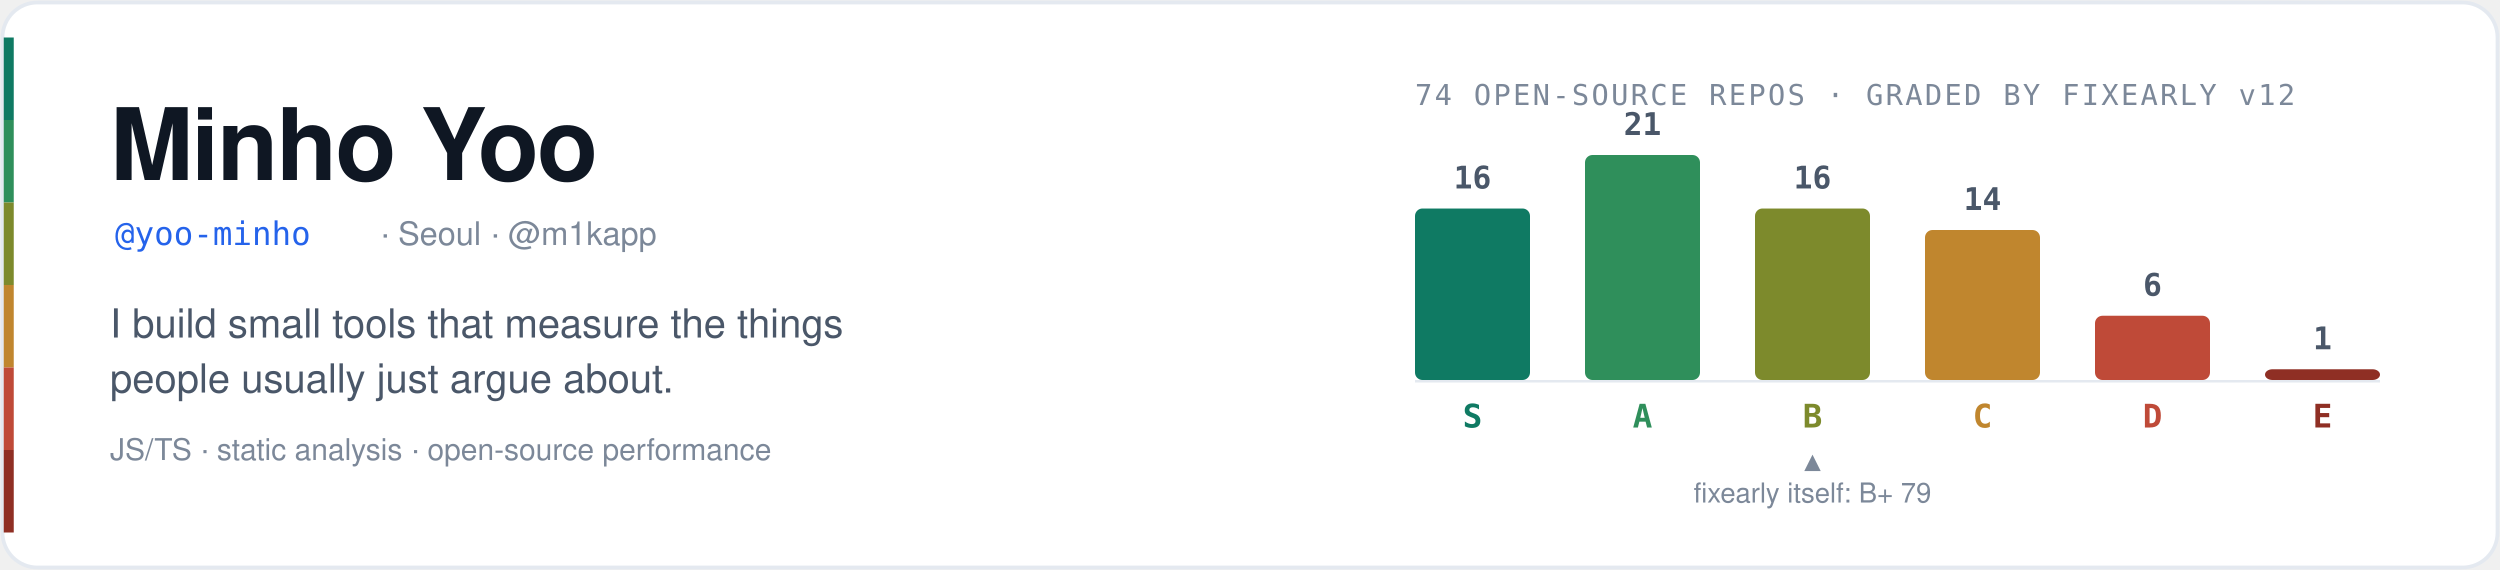
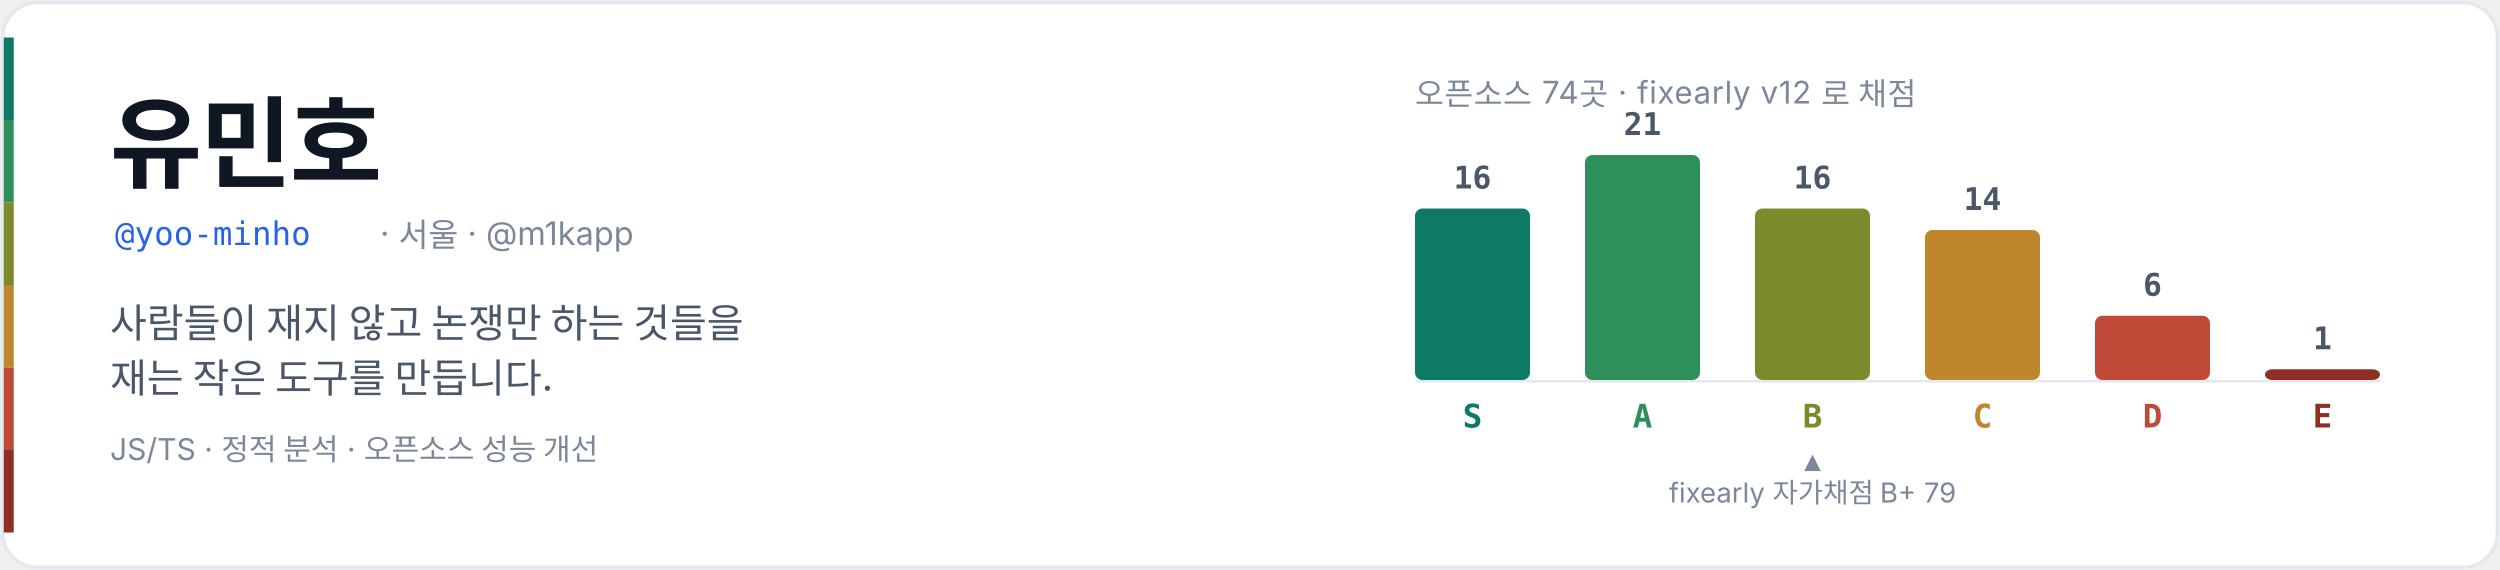
<svg xmlns="http://www.w3.org/2000/svg" width="1000" height="228" viewBox="0 0 1000 228" role="img" aria-label="Minho Yoo">
  <rect x="1" y="1" width="998" height="226" rx="14" fill="#ffffff" stroke="#e4e9f0" stroke-width="1.5" />
  <rect x="1.5" y="15.0" width="4" height="33.0" fill="#0f7a63" />
  <rect x="1.5" y="48.0" width="4" height="33.0" fill="#2f8f5b" />
  <rect x="1.5" y="81.0" width="4" height="33.0" fill="#7d8a2c" />
  <rect x="1.5" y="114.0" width="4" height="33.0" fill="#c0862e" />
  <rect x="1.5" y="147.0" width="4" height="33.0" fill="#bf4a38" />
  <rect x="1.5" y="180.0" width="4" height="33.0" fill="#8f2f24" />
-   <text x="44" y="72" font-family="ui-sans-serif,-apple-system,BlinkMacSystemFont,'Segoe UI',Helvetica,Arial,sans-serif" font-size="40" font-weight="750" letter-spacing="-0.8" fill="#0f1723">Minho Yoo</text>
+   <text x="44" y="72" font-family="'Apple SD Gothic Neo','Noto Sans KR','Malgun Gothic',ui-sans-serif,-apple-system,'Segoe UI',sans-serif" font-size="40" font-weight="750" letter-spacing="-0.8" fill="#0f1723">유민호</text>
  <text x="46" y="98" font-family="ui-monospace,'SF Mono','JetBrains Mono',Menlo,Consolas,monospace" font-size="13" fill="#2563eb">@yoo-minho</text>
-   <text x="152" y="98" font-family="ui-sans-serif,-apple-system,BlinkMacSystemFont,'Segoe UI',Helvetica,Arial,sans-serif" font-size="13" fill="#7c8899">· Seoul · @m1kapp</text>
-   <text x="44" y="135" font-family="ui-sans-serif,-apple-system,BlinkMacSystemFont,'Segoe UI',Helvetica,Arial,sans-serif" font-size="16" fill="#4a5769">I build small tools that measure the things</text>
-   <text x="44" y="157" font-family="ui-sans-serif,-apple-system,BlinkMacSystemFont,'Segoe UI',Helvetica,Arial,sans-serif" font-size="16" fill="#4a5769">people usually just argue about.</text>
-   <text x="44" y="184" font-family="ui-sans-serif,-apple-system,BlinkMacSystemFont,'Segoe UI',Helvetica,Arial,sans-serif" font-size="12" fill="#7c8899">JS/TS · static analysis · open-source performance</text>
-   <text x="566" y="42" font-family="ui-monospace,'SF Mono','JetBrains Mono',Menlo,Consolas,monospace" font-size="11.5" letter-spacing="0.08em" fill="#7c8899">74 OPEN-SOURCE REPOS · GRADED BY FIXEARLY v12</text>
+   <text x="152" y="98" font-family="'Apple SD Gothic Neo','Noto Sans KR','Malgun Gothic',ui-sans-serif,-apple-system,'Segoe UI',sans-serif" font-size="13" fill="#7c8899">· 서울 · @m1kapp</text>
+   <text x="44" y="135" font-family="'Apple SD Gothic Neo','Noto Sans KR','Malgun Gothic',ui-sans-serif,-apple-system,'Segoe UI',sans-serif" font-size="16" fill="#4a5769">사람들이 재지 않고 논쟁만 하는 것들을</text>
+   <text x="44" y="157" font-family="'Apple SD Gothic Neo','Noto Sans KR','Malgun Gothic',ui-sans-serif,-apple-system,'Segoe UI',sans-serif" font-size="16" fill="#4a5769">재는 작은 도구를 만듭니다.</text>
+   <text x="44" y="184" font-family="'Apple SD Gothic Neo','Noto Sans KR','Malgun Gothic',ui-sans-serif,-apple-system,'Segoe UI',sans-serif" font-size="12" fill="#7c8899">JS/TS · 정적 분석 · 오픈소스 성능 개선</text>
+   <text x="566" y="42" font-family="'Apple SD Gothic Neo','Noto Sans KR','Malgun Gothic',ui-sans-serif,-apple-system,'Segoe UI',sans-serif" font-size="12.5" letter-spacing="0.02em" fill="#7c8899">오픈소스 74곳 · fixearly v12 로 채점</text>
  <line x1="566" y1="152.5" x2="952" y2="152.5" stroke="#e4e9f0" stroke-width="1" />
  <rect x="566" y="83.4" width="46" height="68.6" rx="3" fill="#0f7a63" />
  <text x="589.0" y="75.4" text-anchor="middle" font-family="ui-monospace,'SF Mono','JetBrains Mono',Menlo,Consolas,monospace" font-size="12.5" font-weight="700" fill="#4a5769">16</text>
  <text x="589.0" y="171" text-anchor="middle" font-family="ui-monospace,'SF Mono','JetBrains Mono',Menlo,Consolas,monospace" font-size="13" font-weight="700" fill="#0f7a63">S</text>
  <rect x="634" y="62.0" width="46" height="90.0" rx="3" fill="#2f8f5b" />
  <text x="657.0" y="54.0" text-anchor="middle" font-family="ui-monospace,'SF Mono','JetBrains Mono',Menlo,Consolas,monospace" font-size="12.5" font-weight="700" fill="#4a5769">21</text>
  <text x="657.0" y="171" text-anchor="middle" font-family="ui-monospace,'SF Mono','JetBrains Mono',Menlo,Consolas,monospace" font-size="13" font-weight="700" fill="#2f8f5b">A</text>
  <rect x="702" y="83.4" width="46" height="68.6" rx="3" fill="#7d8a2c" />
  <text x="725.0" y="75.4" text-anchor="middle" font-family="ui-monospace,'SF Mono','JetBrains Mono',Menlo,Consolas,monospace" font-size="12.5" font-weight="700" fill="#4a5769">16</text>
  <text x="725.0" y="171" text-anchor="middle" font-family="ui-monospace,'SF Mono','JetBrains Mono',Menlo,Consolas,monospace" font-size="13" font-weight="700" fill="#7d8a2c">B</text>
  <rect x="770" y="92.0" width="46" height="60.0" rx="3" fill="#c0862e" />
  <text x="793.0" y="84.0" text-anchor="middle" font-family="ui-monospace,'SF Mono','JetBrains Mono',Menlo,Consolas,monospace" font-size="12.5" font-weight="700" fill="#4a5769">14</text>
  <text x="793.0" y="171" text-anchor="middle" font-family="ui-monospace,'SF Mono','JetBrains Mono',Menlo,Consolas,monospace" font-size="13" font-weight="700" fill="#c0862e">C</text>
  <rect x="838" y="126.3" width="46" height="25.7" rx="3" fill="#bf4a38" />
  <text x="861.0" y="118.3" text-anchor="middle" font-family="ui-monospace,'SF Mono','JetBrains Mono',Menlo,Consolas,monospace" font-size="12.5" font-weight="700" fill="#4a5769">6</text>
  <text x="861.0" y="171" text-anchor="middle" font-family="ui-monospace,'SF Mono','JetBrains Mono',Menlo,Consolas,monospace" font-size="13" font-weight="700" fill="#bf4a38">D</text>
  <rect x="906" y="147.7" width="46" height="4.3" rx="3" fill="#8f2f24" />
  <text x="929.0" y="139.7" text-anchor="middle" font-family="ui-monospace,'SF Mono','JetBrains Mono',Menlo,Consolas,monospace" font-size="12.5" font-weight="700" fill="#4a5769">1</text>
  <text x="929.0" y="171" text-anchor="middle" font-family="ui-monospace,'SF Mono','JetBrains Mono',Menlo,Consolas,monospace" font-size="13" font-weight="700" fill="#8f2f24">E</text>
  <text x="725.0" y="188" text-anchor="middle" font-family="ui-monospace,'SF Mono','JetBrains Mono',Menlo,Consolas,monospace" font-size="11" fill="#7c8899">▲</text>
-   <text x="725.0" y="201" text-anchor="middle" font-family="ui-sans-serif,-apple-system,BlinkMacSystemFont,'Segoe UI',Helvetica,Arial,sans-serif" font-size="11" fill="#7c8899">fixearly itself: B+ 79</text>
+   <text x="725.0" y="201" text-anchor="middle" font-family="'Apple SD Gothic Neo','Noto Sans KR','Malgun Gothic',ui-sans-serif,-apple-system,'Segoe UI',sans-serif" font-size="11" fill="#7c8899">fixearly 자가채점 B+ 79</text>
</svg>
